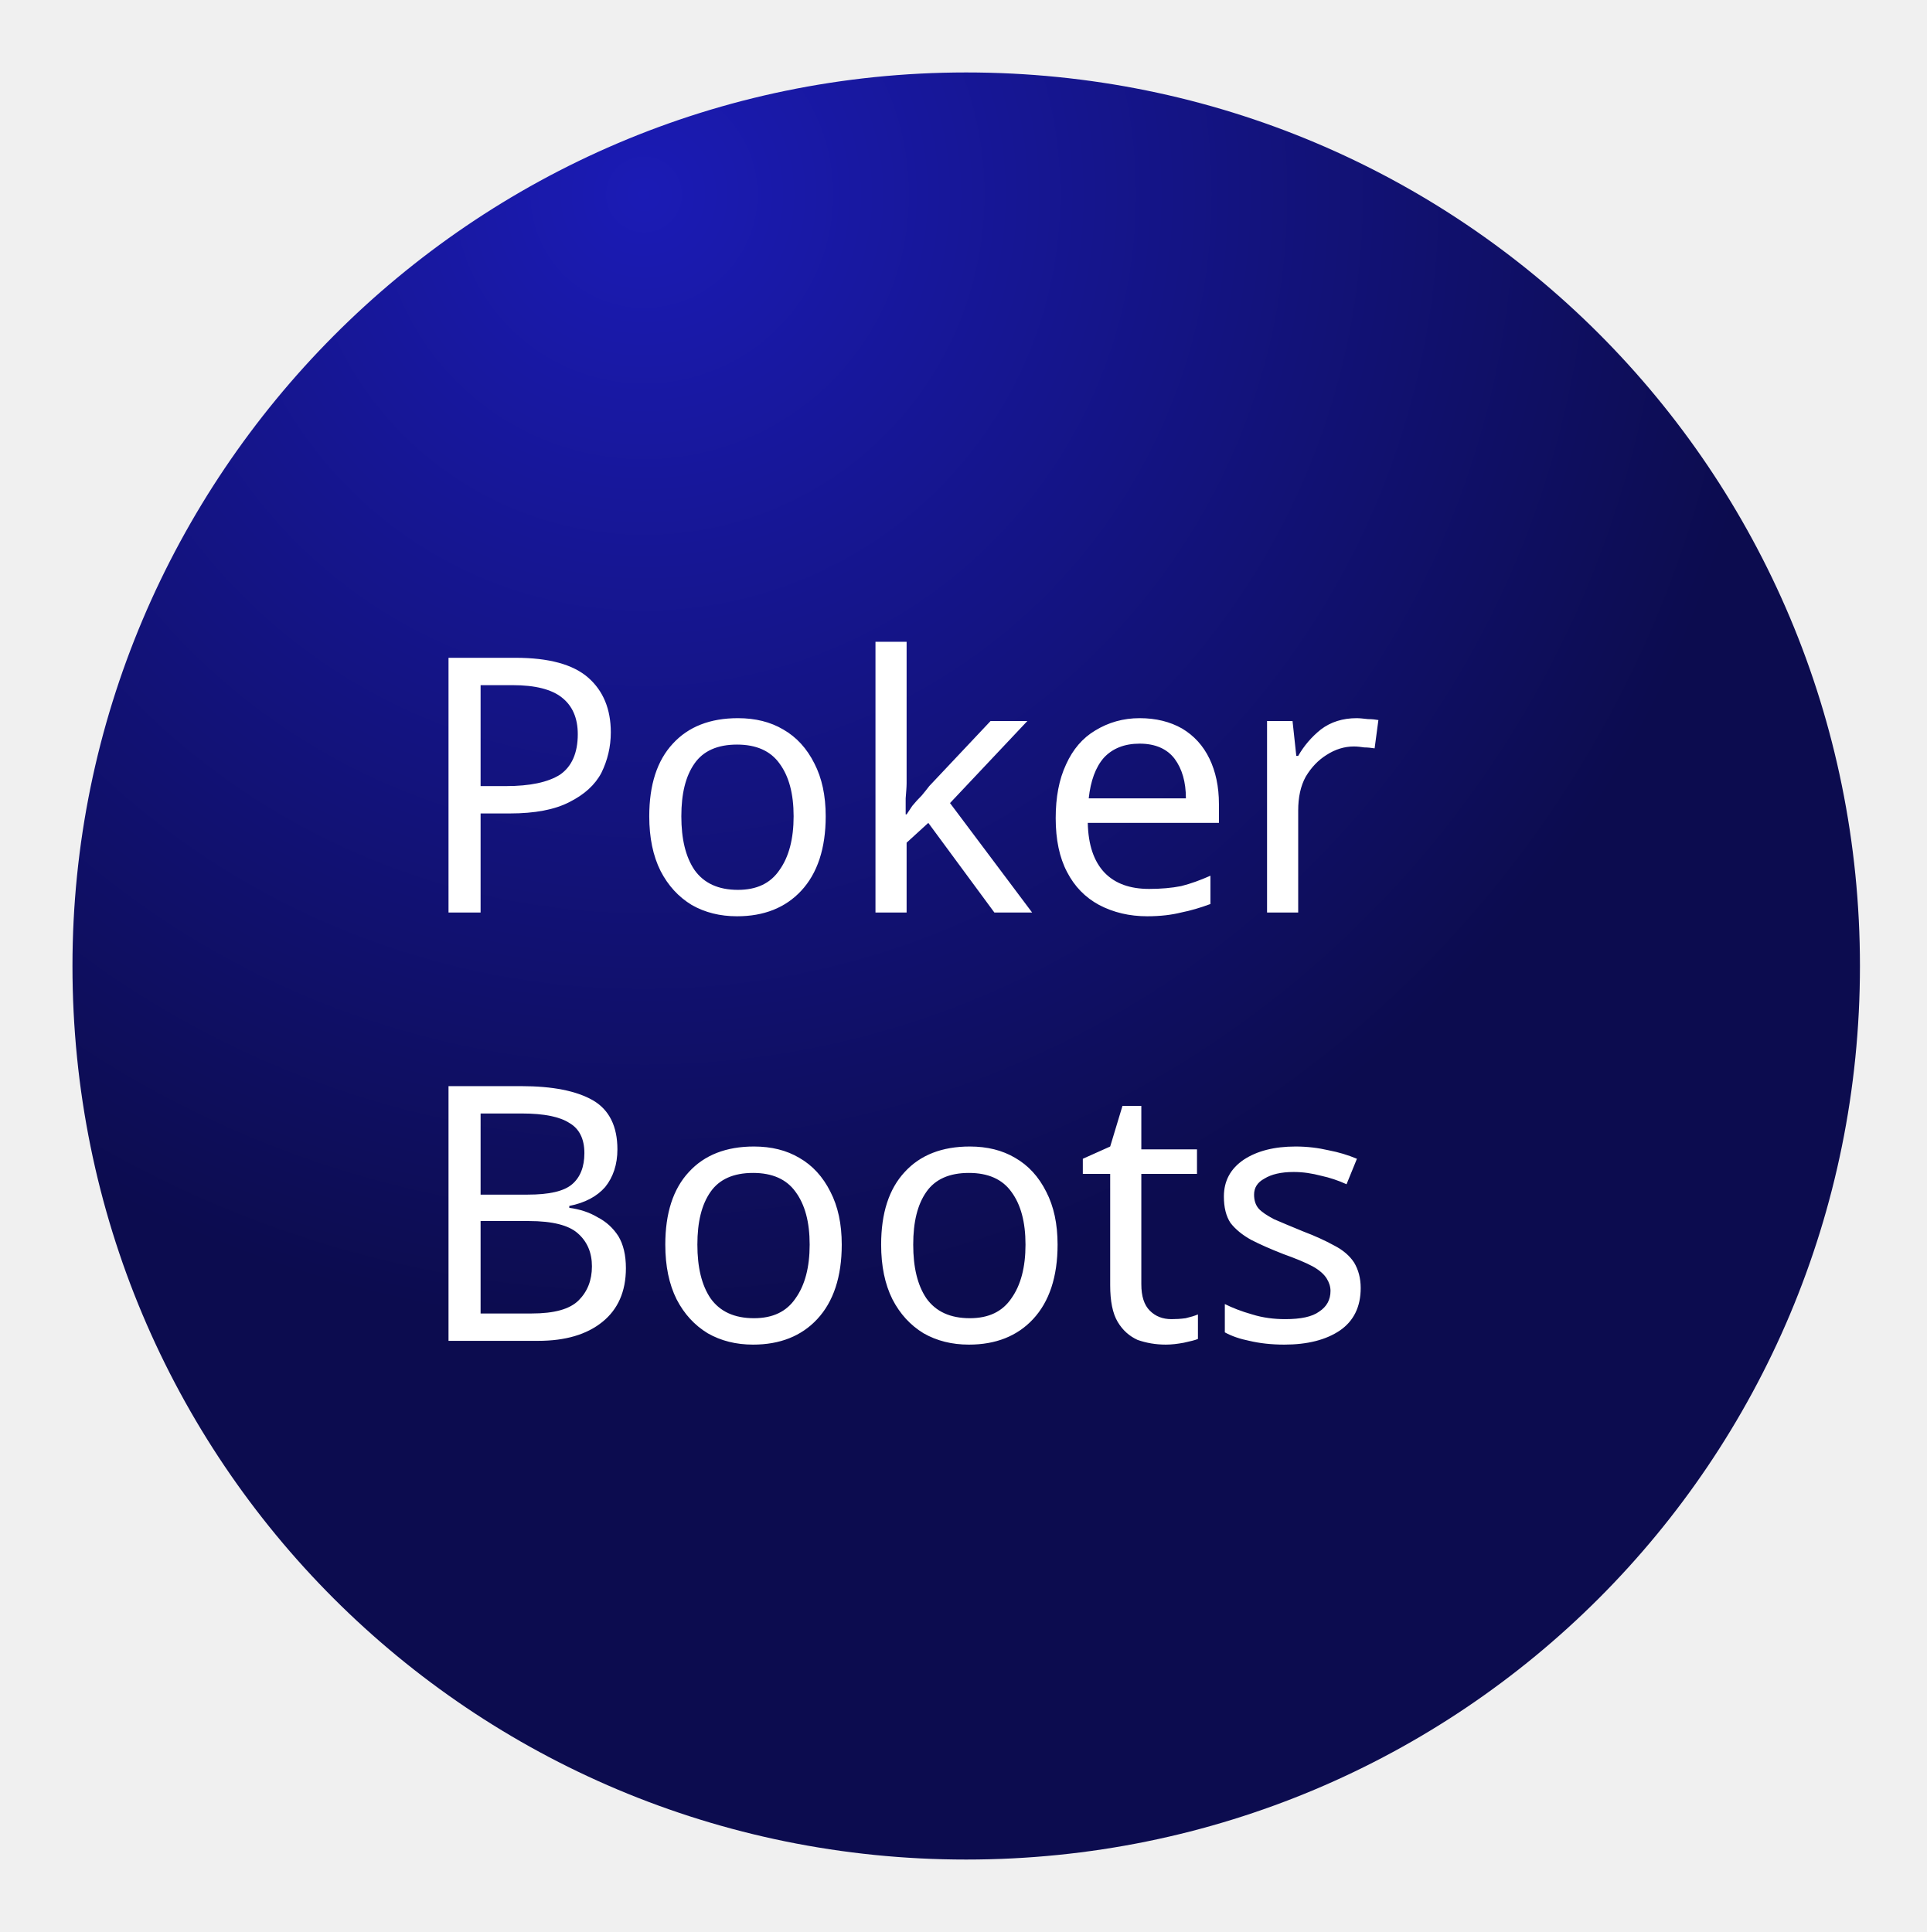
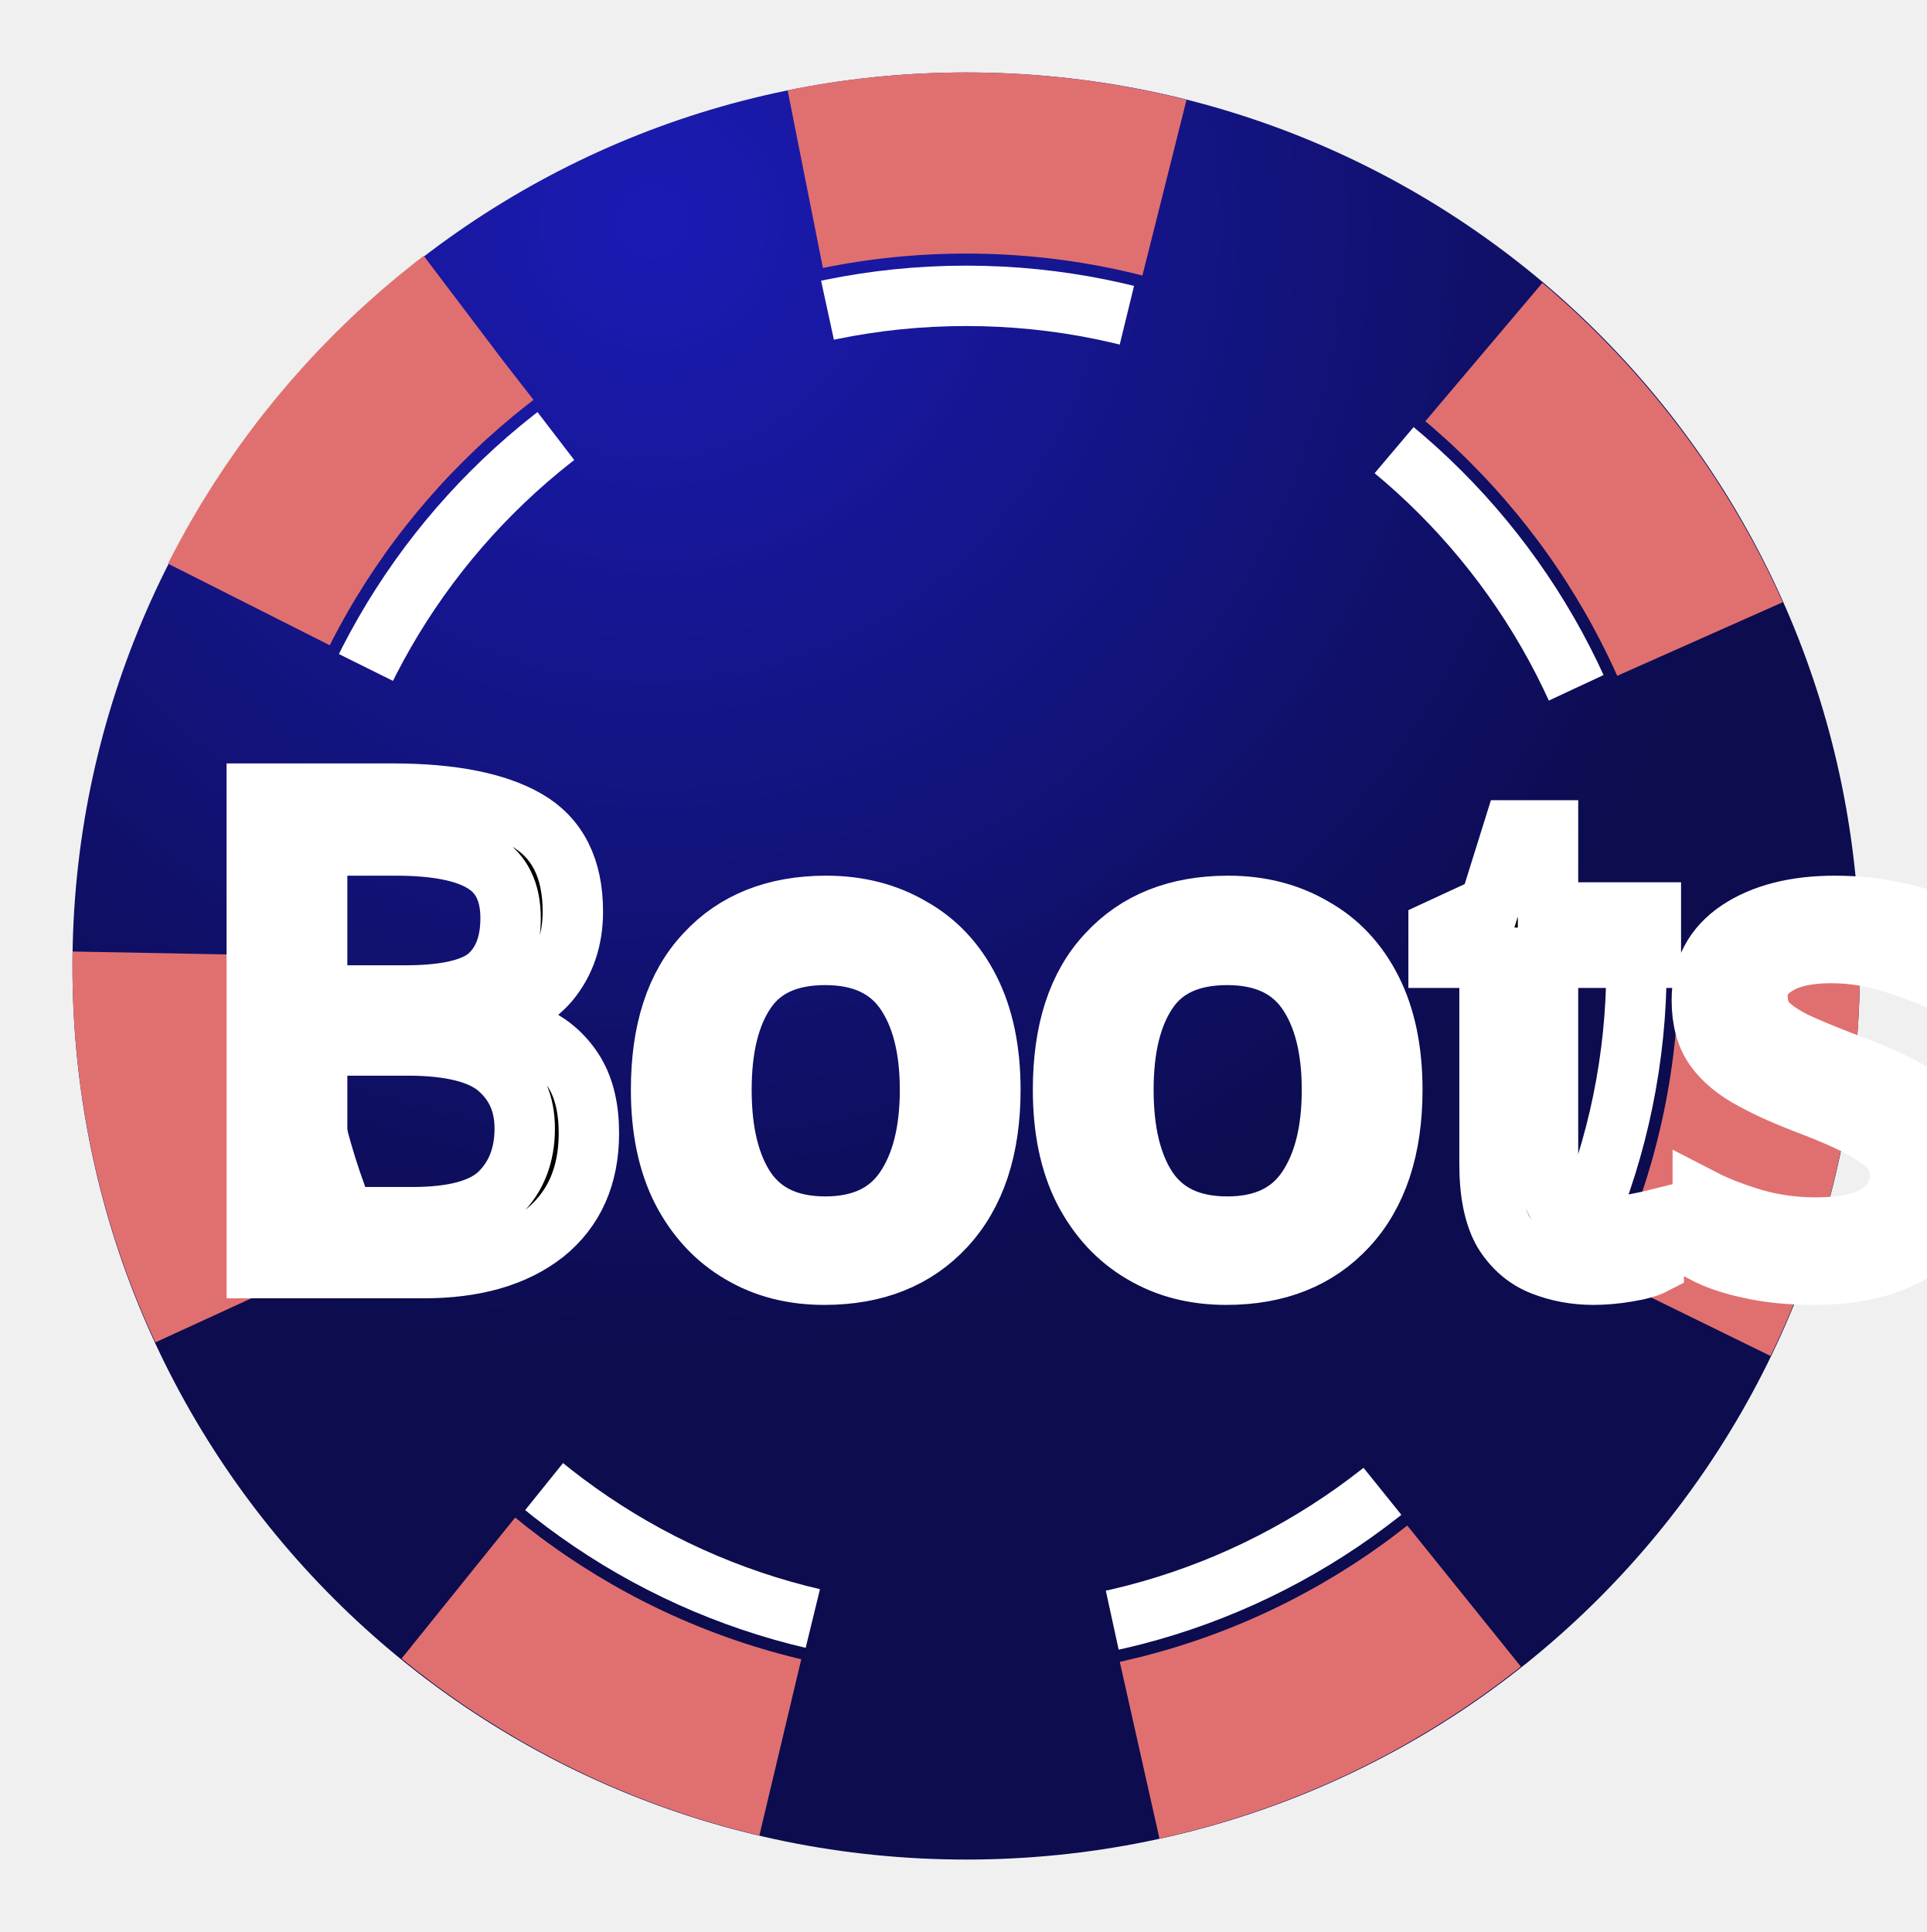
<svg xmlns="http://www.w3.org/2000/svg" version="1.1" id="Layer_1" x="0px" y="0px" viewBox="0 0 31.9 32" style="enable-background:new 0 0 31.9 32;" xml:space="preserve">
  <style type="text/css">
	.st0{fill:url(#SVGID_1_);}
- 	.st1{fill:#FFFFFF;}
- 	.st2{font-family:'Phosphate-Inline';}
- 	.st3{font-size:5.907px;}
+ 	.st1{fill:none;stroke:#FFFFFF;stroke-miterlimit:10;stroke-dasharray:5;}
+ 	.st2{fill:none;stroke:#E07070;stroke-width:3;stroke-miterlimit:10;stroke-dasharray:6;}
+ 	.st3{stroke:#FFFFFF;stroke-miterlimit:10;}
+ 	.st4{font-family:'MyriadPro-Regular';}
+ 	.st5{font-size:11px;}
</style>
  <g>
    <g>
-       <radialGradient id="SVGID_1_" cx="-507.474" cy="-105.698" r="7.085700e-02" gradientTransform="matrix(73.9998 277.4998 -277.511 74.0028 8231.267 148647.172)" gradientUnits="userSpaceOnUse">
+       <radialGradient id="SVGID_1_" cx="-794.94" cy="519.331" r="7.085700e-02" gradientTransform="matrix(73.9998 277.4998 277.511 -74.0028 -85283.828 259028.766)" gradientUnits="userSpaceOnUse">
        <stop offset="0" style="stop-color:#1B1BB5" />
        <stop offset="1" style="stop-color:#0C0C4F" />
      </radialGradient>
-       <path class="st0" d="M1.2,16c0,8.2,6.6,14.8,14.8,14.8c8.2,0,14.8-6.6,14.8-14.8c0-8.2-6.6-14.8-14.8-14.8S1.2,7.9,1.2,16z" />
+       <path class="st0" d="M1.2,16c0,8.2,6.6,14.8,14.8,14.8S30.8,24.2,30.8,16S24.2,1.2,16,1.2S1.2,7.9,1.2,16z" />
    </g>
  </g>
-   <text transform="matrix(1 0 0 1 6.8491 15.1139)" class="st1 st2 st3">Poker</text>
-   <text transform="matrix(1 0 0 1 6.8491 22.2086)" class="st1 st2 st3">Boots</text>
+   <circle class="st1" cx="16" cy="16" r="11.1" />
+   <circle class="st2" cx="16" cy="16" r="13.3" />
+   <text transform="matrix(1 0 0 1 3.1894 21.0039)" class="st3 st4 st5">Boots</text>
</svg>
